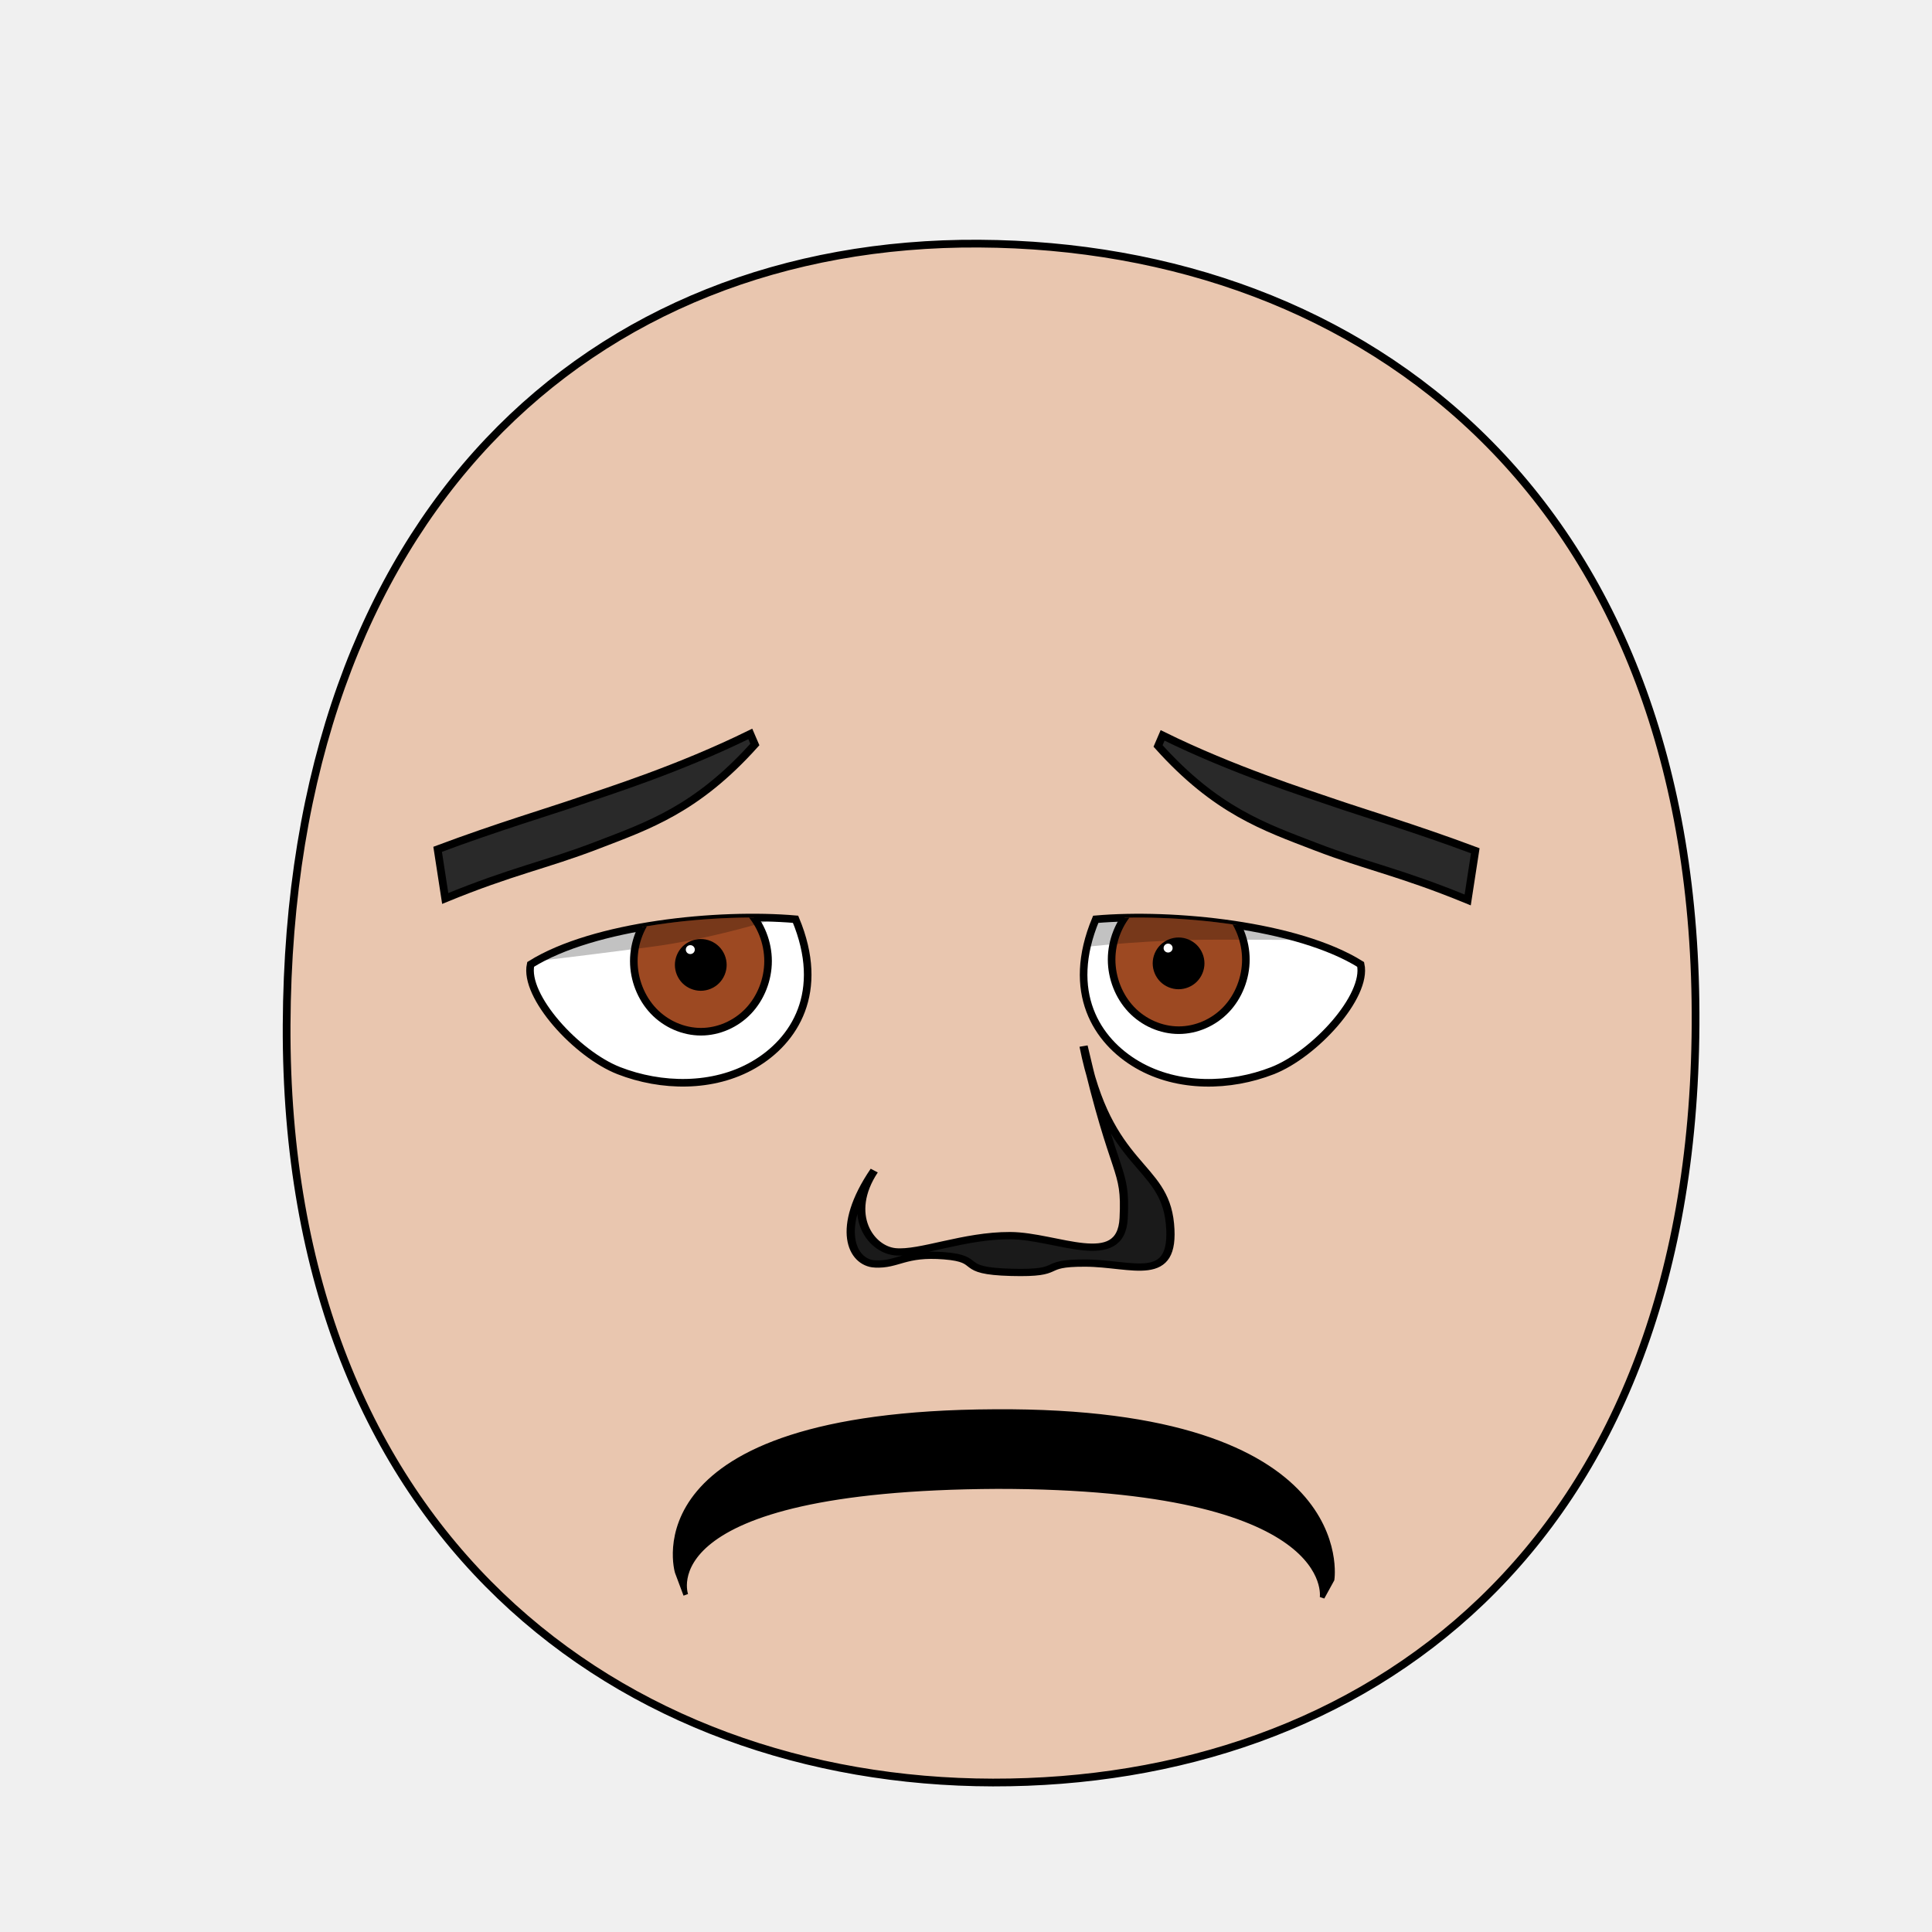
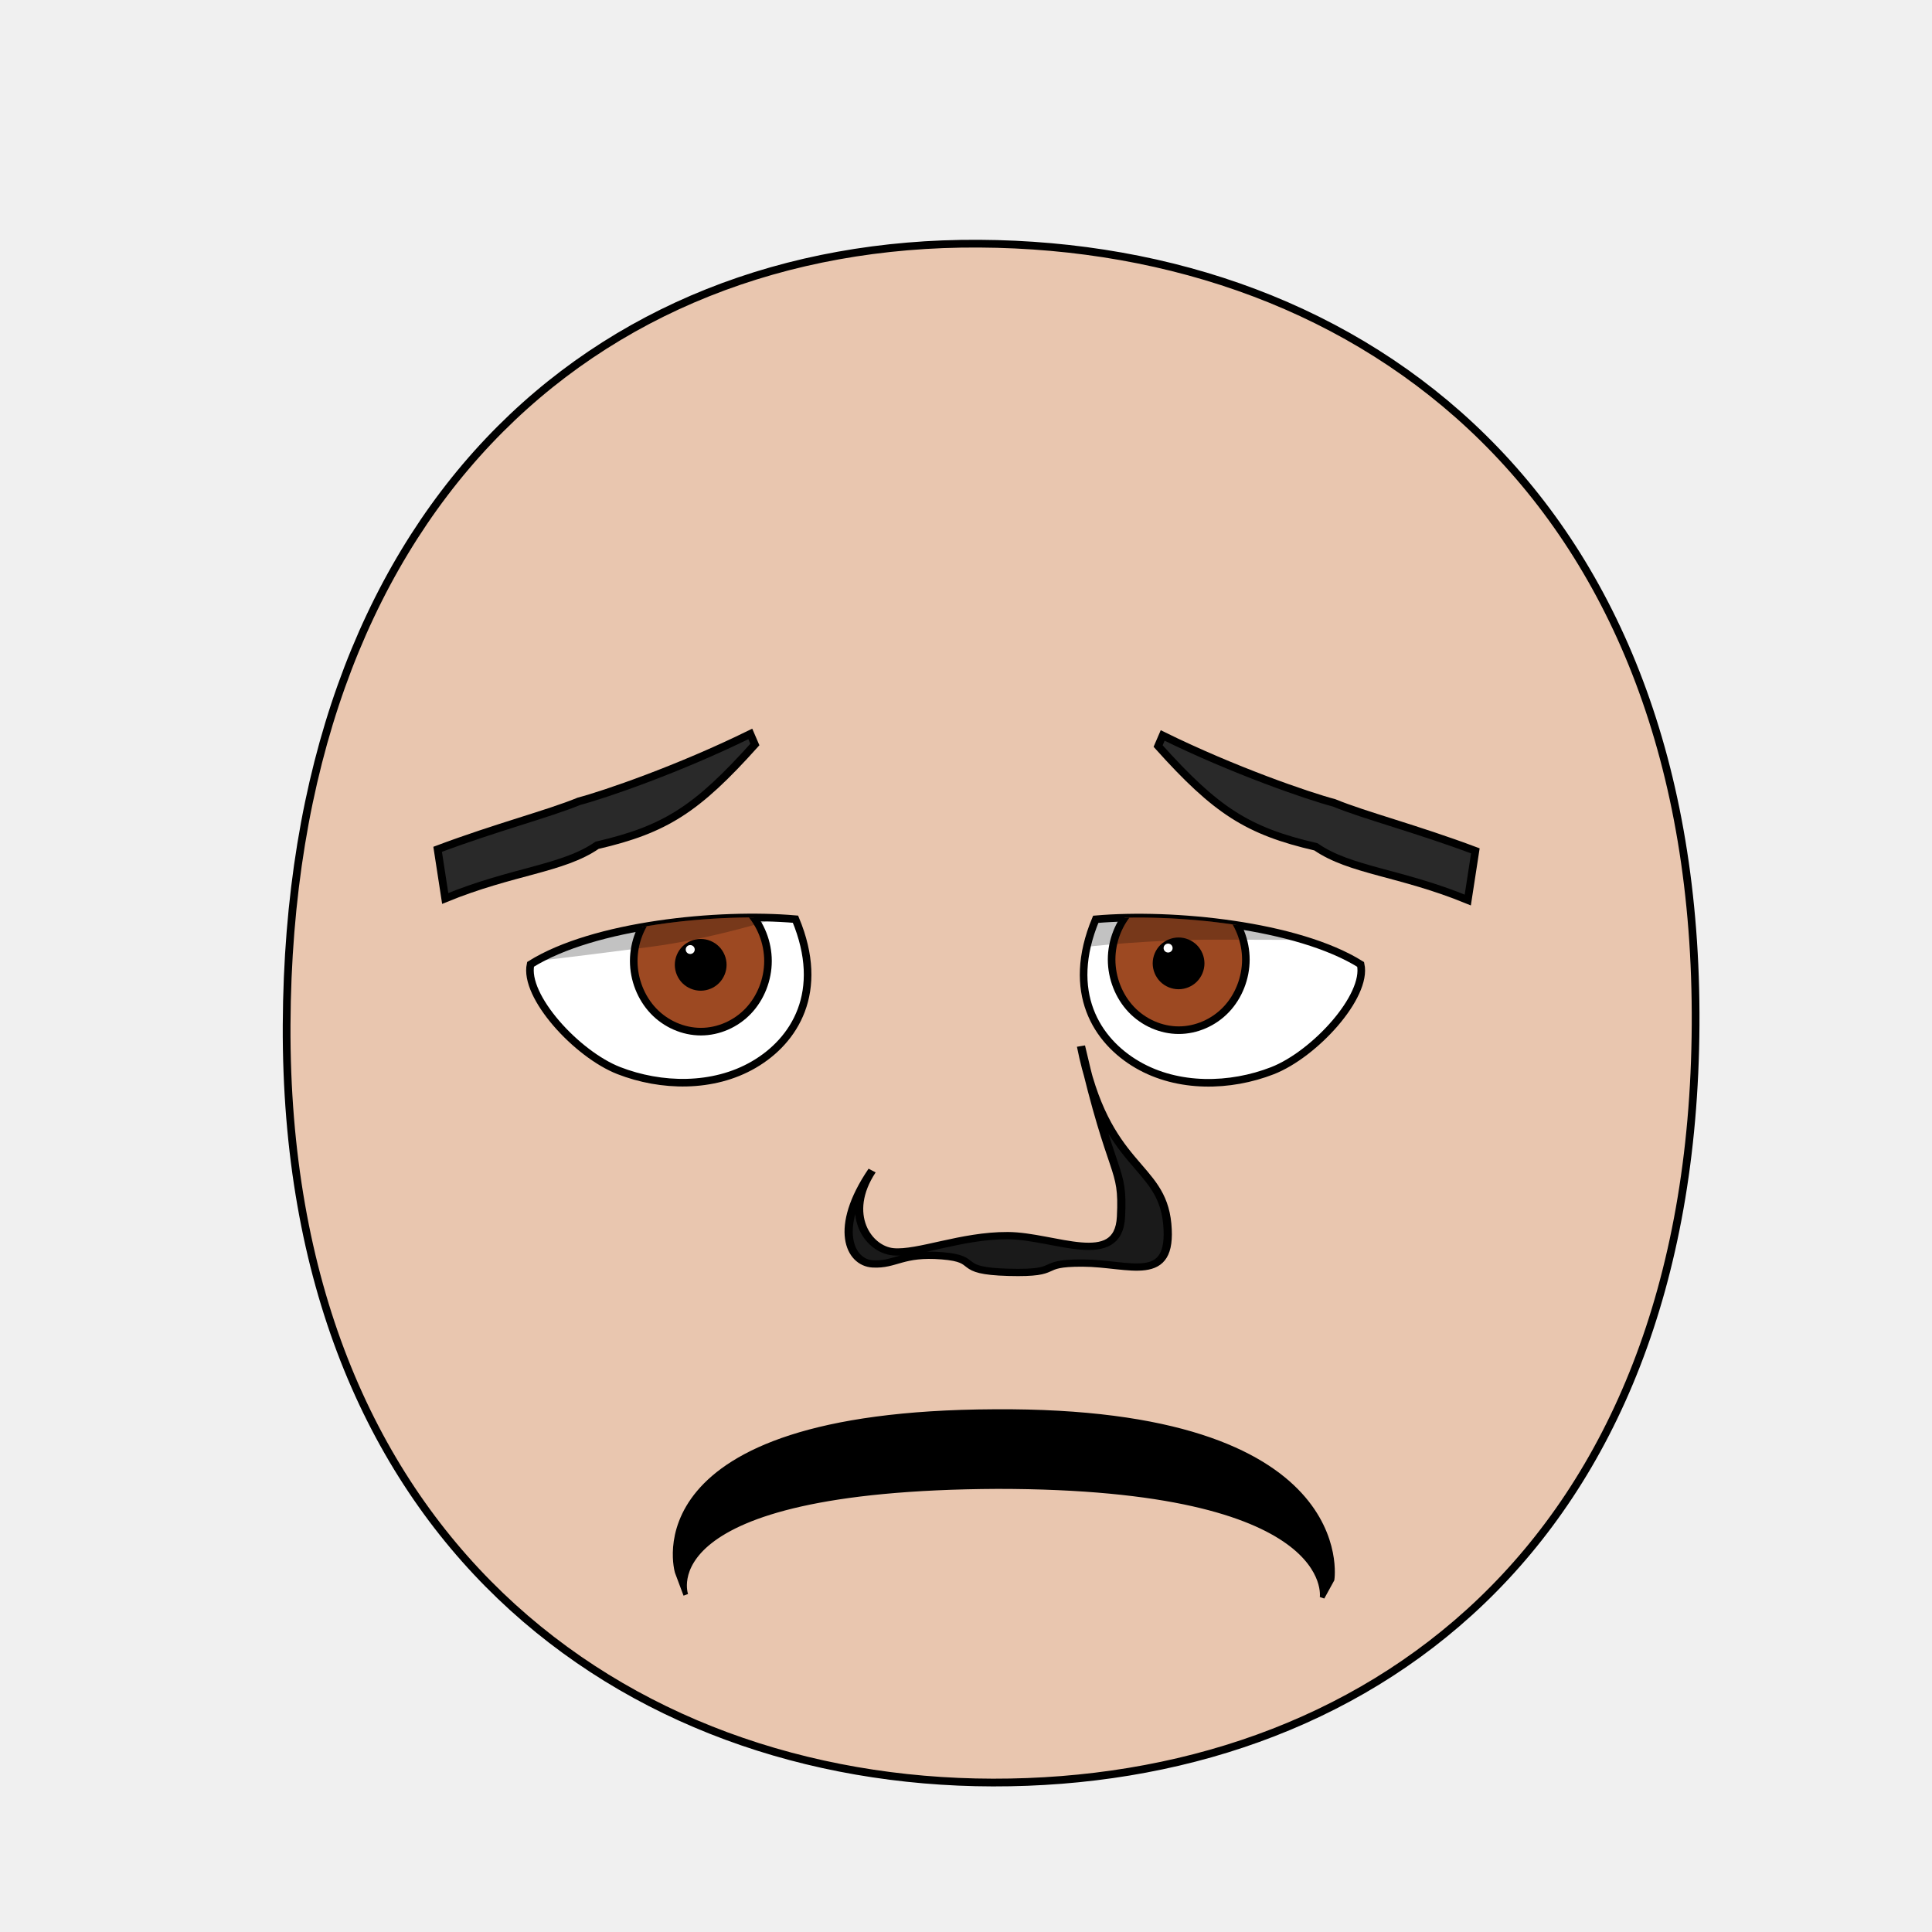
<svg xmlns="http://www.w3.org/2000/svg" xmlns:xlink="http://www.w3.org/1999/xlink" height="100%" width="100%" id="emoticon-front-view" viewBox="0 0 250 250" version="1.1">
  <defs id="defs4">
    <linearGradient id="linearGradient5745">
      <stop style="stop-color:#f4c815;stop-opacity:1" offset="0" id="stop5747" />
      <stop style="stop-color:#cc0000;stop-opacity:1" offset="1" id="stop5749" />
    </linearGradient>
    <linearGradient id="linearGradient2823">
      <stop style="stop-color:#000000;stop-opacity:1" offset="0" id="stop2825" />
      <stop style="stop-color:#6f0a5a;stop-opacity:1" offset="1" id="stop2827" />
    </linearGradient>
    <clipPath id="clipPath2967">
      <use transform="translate(-55.48,15.25)" xlink:href="#path3622" height="1" width="1" y="0" x="0" id="use2969" />
    </clipPath>
    <clipPath id="clipPath4022">
      <use transform="matrix(-1,0,0,1,914.21,34.34)" xlink:href="#path3622" height="250" width="250" y="0" x="0" id="use5959" />
    </clipPath>
    <radialGradient spreadMethod="pad" gradientTransform="matrix(98.09029,121.5278,-104.4591,83.94095,1881.611,1722.677)" gradientUnits="userSpaceOnUse" xlink:href="#linearGradient5745" id="radialGradient5694" fy="2.705" fx="-15.372" r="1" cy="2.705" cx="-15.372" />
    <linearGradient gradientTransform="translate(37.46307,-25.35117)" gradientUnits="userSpaceOnUse" xlink:href="#linearGradient2823" id="irisGradient" y2="606.466" x2="138.571" y1="488.076" x1="107.143" />
  </defs>
  <g id="head">
-     <path style="fill:#e9c6af;stroke:#000000;stroke-width:1;stroke-opacity:1" id="path164" d="m 128.48,230.658 c 47.792,0.089 90.534,-30.092 90.925,-98.014 C 219.796,64.722 176.762,31.809 126.68,31.525 76.598,31.241 37.38,66.281 37.09,132.644 c -0.29,66.363 43.598,97.924 91.39,98.014 z" />
+     <path style="fill:#e9c6af;stroke:#000000;stroke-width:1;stroke-opacity:1" d="M 128.48,230.66 C 176.27,230.75 219.01,200.57 219.41,132.64 219.80,64.72 176.76,31.81 126.68,31.53 76.60,31.24 37.38,66.28 37.09,132.64 36.80,199.01 80.69,230.57 128.48,230.66 Z" id="path164" />
  </g>
-   <g transform="matrix(0.16,0,0,0.16,57.65,43.70)" style="stroke-width:4.36;stroke-miterlimit:4;stroke-dasharray:none" id="left-eye">
-     <path d="m 283.1,470.33 c 24.511,58.848 -0.744,98.422 -33.705,117.604 -32.961,19.182 -75.104,18.117 -109.185,4.845 C 106.13,579.508 63.23,532.57 68.84,506.83 119.93,474.865 220.99,464.89 283.1,470.33 z" style="fill:#ffffff;stroke:#000000;stroke-width:6.14;stroke-miterlimit:4;stroke-opacity:1;stroke-dasharray:none" id="path3622" />
+   <g transform="matrix(0.16,0,0,0.16,57.64,43.69)" style="stroke-width:4.36;stroke-miterlimit:4;stroke-dasharray:none" id="left-eye">
+     <path d="M 283.10,470.33 C 307.61,529.18 282.36,568.75 249.39,587.93 216.43,607.12 174.29,606.05 140.21,592.78 106.13,579.50 63.23,532.57 68.84,506.83 119.93,474.87 220.99,464.89 283.10,470.33 Z" style="fill:#ffffff;stroke:#000000;stroke-width:6.14;stroke-miterlimit:4;stroke-opacity:1;stroke-dasharray:none" id="path3622" />
    <g transform="translate(55.48,-15.25)" style="stroke-width:4.36;stroke-miterlimit:4;stroke-dasharray:none" id="lens" clip-path="url(#clipPath2967)">
      <g id="g4403">
-         <path style="fill:#9d4922;fill-opacity:1;stroke:#000000;stroke-width:6.14;stroke-miterlimit:4;stroke-opacity:1;stroke-dasharray:none" id="iris" d="m 205.38,519.39 c 0,14.96 -5.85,29.82 -15.9,40.4 -10.05,10.58 -24.17,16.74 -38.39,16.74 -14.21,0 -28.33,-6.16 -38.38,-16.74 -10.05,-10.58 -15.91,-25.44 -15.91,-40.4 0,-14.96 5.86,-29.83 15.91,-40.41 10.05,-10.58 24.17,-16.74 38.38,-16.74 14.22,0 28.34,6.16 38.39,16.74 10.05,10.58 15.9,25.45 15.9,40.41 z" />
+         <path style="fill:#9d4922;fill-opacity:1;stroke:#000000;stroke-width:6.14;stroke-miterlimit:4;stroke-opacity:1;stroke-dasharray:none" d="M 205.38,519.39 C 205.38,534.35 199.53,549.21 189.48,559.79 179.43,570.37 165.31,576.53 151.09,576.53 136.88,576.53 122.76,570.37 112.71,559.79 102.66,549.21 96.80,534.35 96.80,519.39 96.80,504.43 102.66,489.56 112.71,478.98 122.76,468.40 136.88,462.24 151.09,462.24 165.31,462.24 179.43,468.40 189.48,478.98 199.53,489.56 205.38,504.43 205.38,519.39 Z" id="iris" />
        <path d="M 168.82,522.49 C 168.82,527.16 166.89,531.81 163.58,535.12 160.27,538.43 155.63,540.35 150.95,540.35 146.27,540.35 141.63,538.43 138.32,535.12 135.02,531.81 133.09,527.16 133.09,522.49 133.09,517.81 135.02,513.16 138.32,509.85 141.63,506.55 146.27,504.62 150.95,504.62 155.63,504.62 160.27,506.55 163.58,509.85 166.89,513.16 168.82,517.81 168.82,522.49 Z" style="fill:#000000;fill-opacity:1;stroke:#000000;stroke-width:6.14;stroke-miterlimit:4;stroke-opacity:1;stroke-dasharray:none" id="pupil" />
        <path d="M 146.13,510.12 C 146.13,512.11 144.50,513.72 142.49,513.72 140.48,513.72 138.85,512.11 138.85,510.12 138.85,508.13 140.48,506.52 142.49,506.52 144.50,506.52 146.13,508.13 146.13,510.12 Z" style="fill:#ffffff;fill-opacity:1;stroke:none" id="glare" />
      </g>
-       <path style="opacity:0.24;fill:#000000;stroke:#000000;stroke-width:1px;stroke-linecap:butt;stroke-linejoin:miter;stroke-opacity:1" d="m -10.83,522.28 -0.35,-114.71 316.49,4.7 0.26,37.37 c 0,0 -97.177,45.006 -195.953,57.896 C 33.278,517.497 -10.83,522.28 -10.83,522.28 z" id="left-lid-shadow" />
+       <path style="opacity:0.24;fill:#000000;stroke:#000000;stroke-width:1px;stroke-linecap:butt;stroke-linejoin:miter;stroke-opacity:1" d="M -10.83,522.28 -11.18,407.57 305.31,412.27 305.57,449.64 C 305.57,449.64 208.39,494.65 109.62,507.54 33.28,517.50 -10.83,522.28 -10.83,522.28 Z" id="left-lid-shadow" />
    </g>
  </g>
  <g transform="matrix(0.16,0,0,0.16,40.81,38.21)" style="stroke-width:4.36;stroke-miterlimit:4;stroke-dasharray:none" id="right-eye">
    <use transform="matrix(-1,0,0,1,914.21,34.34)" xlink:href="#path3622" height="250" width="250" y="0" x="0" id="use3959" />
    <g id="g4015" clip-path="url(#clipPath4022)">
      <use transform="translate(547.15,17.82)" style="stroke-width:4.36;stroke-miterlimit:4;stroke-dasharray:none" xlink:href="#g4403" height="1" width="1" y="0" x="0" id="right-lens" />
-       <path style="opacity:0.24;fill:#000000;stroke:#000000;stroke-width:1px;stroke-linecap:butt;stroke-linejoin:miter;stroke-miterlimit:4;stroke-opacity:1;stroke-dasharray:none" d="m 537.99,543.46 -10.27,-90.73 183.19,-39.97 130.23,108.18 c 0,0 -28.367,-0.13 -108.627,-0.31 C 652.253,520.44 569.86,530.69 537.99,543.46 z" id="right-lid-shadow" />
+       <path style="opacity:0.24;fill:#000000;stroke:#000000;stroke-width:1px;stroke-linecap:butt;stroke-linejoin:miter;stroke-miterlimit:4;stroke-opacity:1;stroke-dasharray:none" d="M 537.99,543.46 527.72,452.73 710.91,412.76 841.14,520.94 C 841.14,520.94 812.77,520.81 732.51,520.63 652.25,520.44 569.86,530.69 537.99,543.46 Z" id="right-lid-shadow" />
    </g>
  </g>
-   <path d="m 97.09,94.97 0.588,1.367 c -7.52,8.38 -13.754,10.479 -20.419,13.043 -6.664,2.564 -10.895,3.288 -19.648,6.882 L 56.63,109.9 c 7.617,-2.856 14.635,-4.949 18.28,-6.21 3.645,-1.261 12.955,-4.176 22.18,-8.72 z" style="fill:#292929;fill-opacity:1;fill-rule:nonzero;stroke:#000000;stroke-width:1;stroke-miterlimit:4;stroke-opacity:1;stroke-dasharray:none" id="left-eye-brow" />
-   <g transform="matrix(1.132397,0,0,1,-17.27368,2.112602)" style="stroke-width:1" id="nose-2">
-     <path id="nose-outline-2" d="m 115.229,161.444 c -2.631,-0.154 -4.576,-4.614 -0.076,-12.082 -3.31,5.65 -0.458,10.197 2.407,10.505 2.865,0.308 7.827,-2.112 13.124,-2.091 5.298,0.022 12.678,4.555 12.971,-2.257 0.293,-6.812 -0.96,-4.575 -4.582,-22.263 2.827,16.037 9.215,15.053 9.873,23.004 0.658,7.952 -4.262,5.087 -9.699,5.069 -5.438,-0.018 -2.099,1.391 -8.452,1.2 -6.354,-0.191 -3.054,-1.726 -7.64,-2.143 -4.586,-0.416 -5.294,1.211 -7.925,1.057 z" style="fill:#1a1a1a;stroke:#000000;stroke-width:0.94;stroke-miterlimit:4;stroke-dasharray:none" />
+   <path d="M 97.09,94.97 97.68,96.34 C 90.16,104.72 86.10,107.33 77.26,109.38 72.80,112.46 66.36,112.67 57.61,116.26 L 56.63,109.90 C 64.25,107.04 70.96,105.32 74.91,103.69 78.25,102.81 87.86,99.51 97.09,94.97 Z" style="fill:#292929;fill-opacity:1;fill-rule:nonzero;stroke:#000000;stroke-width:1;stroke-miterlimit:4;stroke-opacity:1;stroke-dasharray:none" id="left-eye-brow" />
+   <g style="stroke-width:1" transform="matrix(1.13,0,0,1,-17.27,2.11)" id="nose">
+     <path style="fill:#1a1a1a;stroke:#000000;stroke-width:0.94;stroke-miterlimit:4;stroke-dasharray:none" d="M 115.15,149.36 C 111.84,155.01 114.69,159.56 117.56,159.87 120.43,160.17 125.39,157.75 130.68,157.78 135.98,157.80 143.36,162.15 143.65,155.34 143.95,148.52 142.69,150.94 139.07,133.26 141.90,149.29 148.29,148.31 148.95,156.26 149.60,164.21 144.68,161.35 139.25,161.33 133.81,161.31 137.15,162.72 130.79,162.53 124.44,162.34 127.74,160.80 123.15,160.39 118.57,159.97 117.86,161.60 115.23,161.44 112.60,161.29 110.65,156.83 115.15,149.36 Z" id="nose-outline" />
  </g>
  <path d="M 87.64,203.43 C 87.64,203.43 81.43,182.87 128.68,182.67 175.82,182.34 172.36,204.39 172.36,204.39 L 171.09,206.70 C 171.09,206.70 173.34,192.36 129.08,192.35 83.69,192.57 88.74,206.37 88.74,206.37 L 87.64,203.43 Z" style="fill:#000000;fill-opacity:1;stroke:#000000;stroke-width:0.62;stroke-linecap:butt;stroke-linejoin:miter;stroke-miterlimit:4;stroke-opacity:1;stroke-dasharray:none" id="mouth-path" />
-   <use transform="matrix(-1,0,0,1,247.53,0.19)" xlink:href="#left-eye-brow" height="250" width="250" y="0" x="0" id="right-eye-brow" />
+   <use transform="matrix(-1,0,0,1,247.54,0.20)" xlink:href="#left-eye-brow" height="250" width="250" y="0" x="0" id="right-eye-brow" />
</svg>
